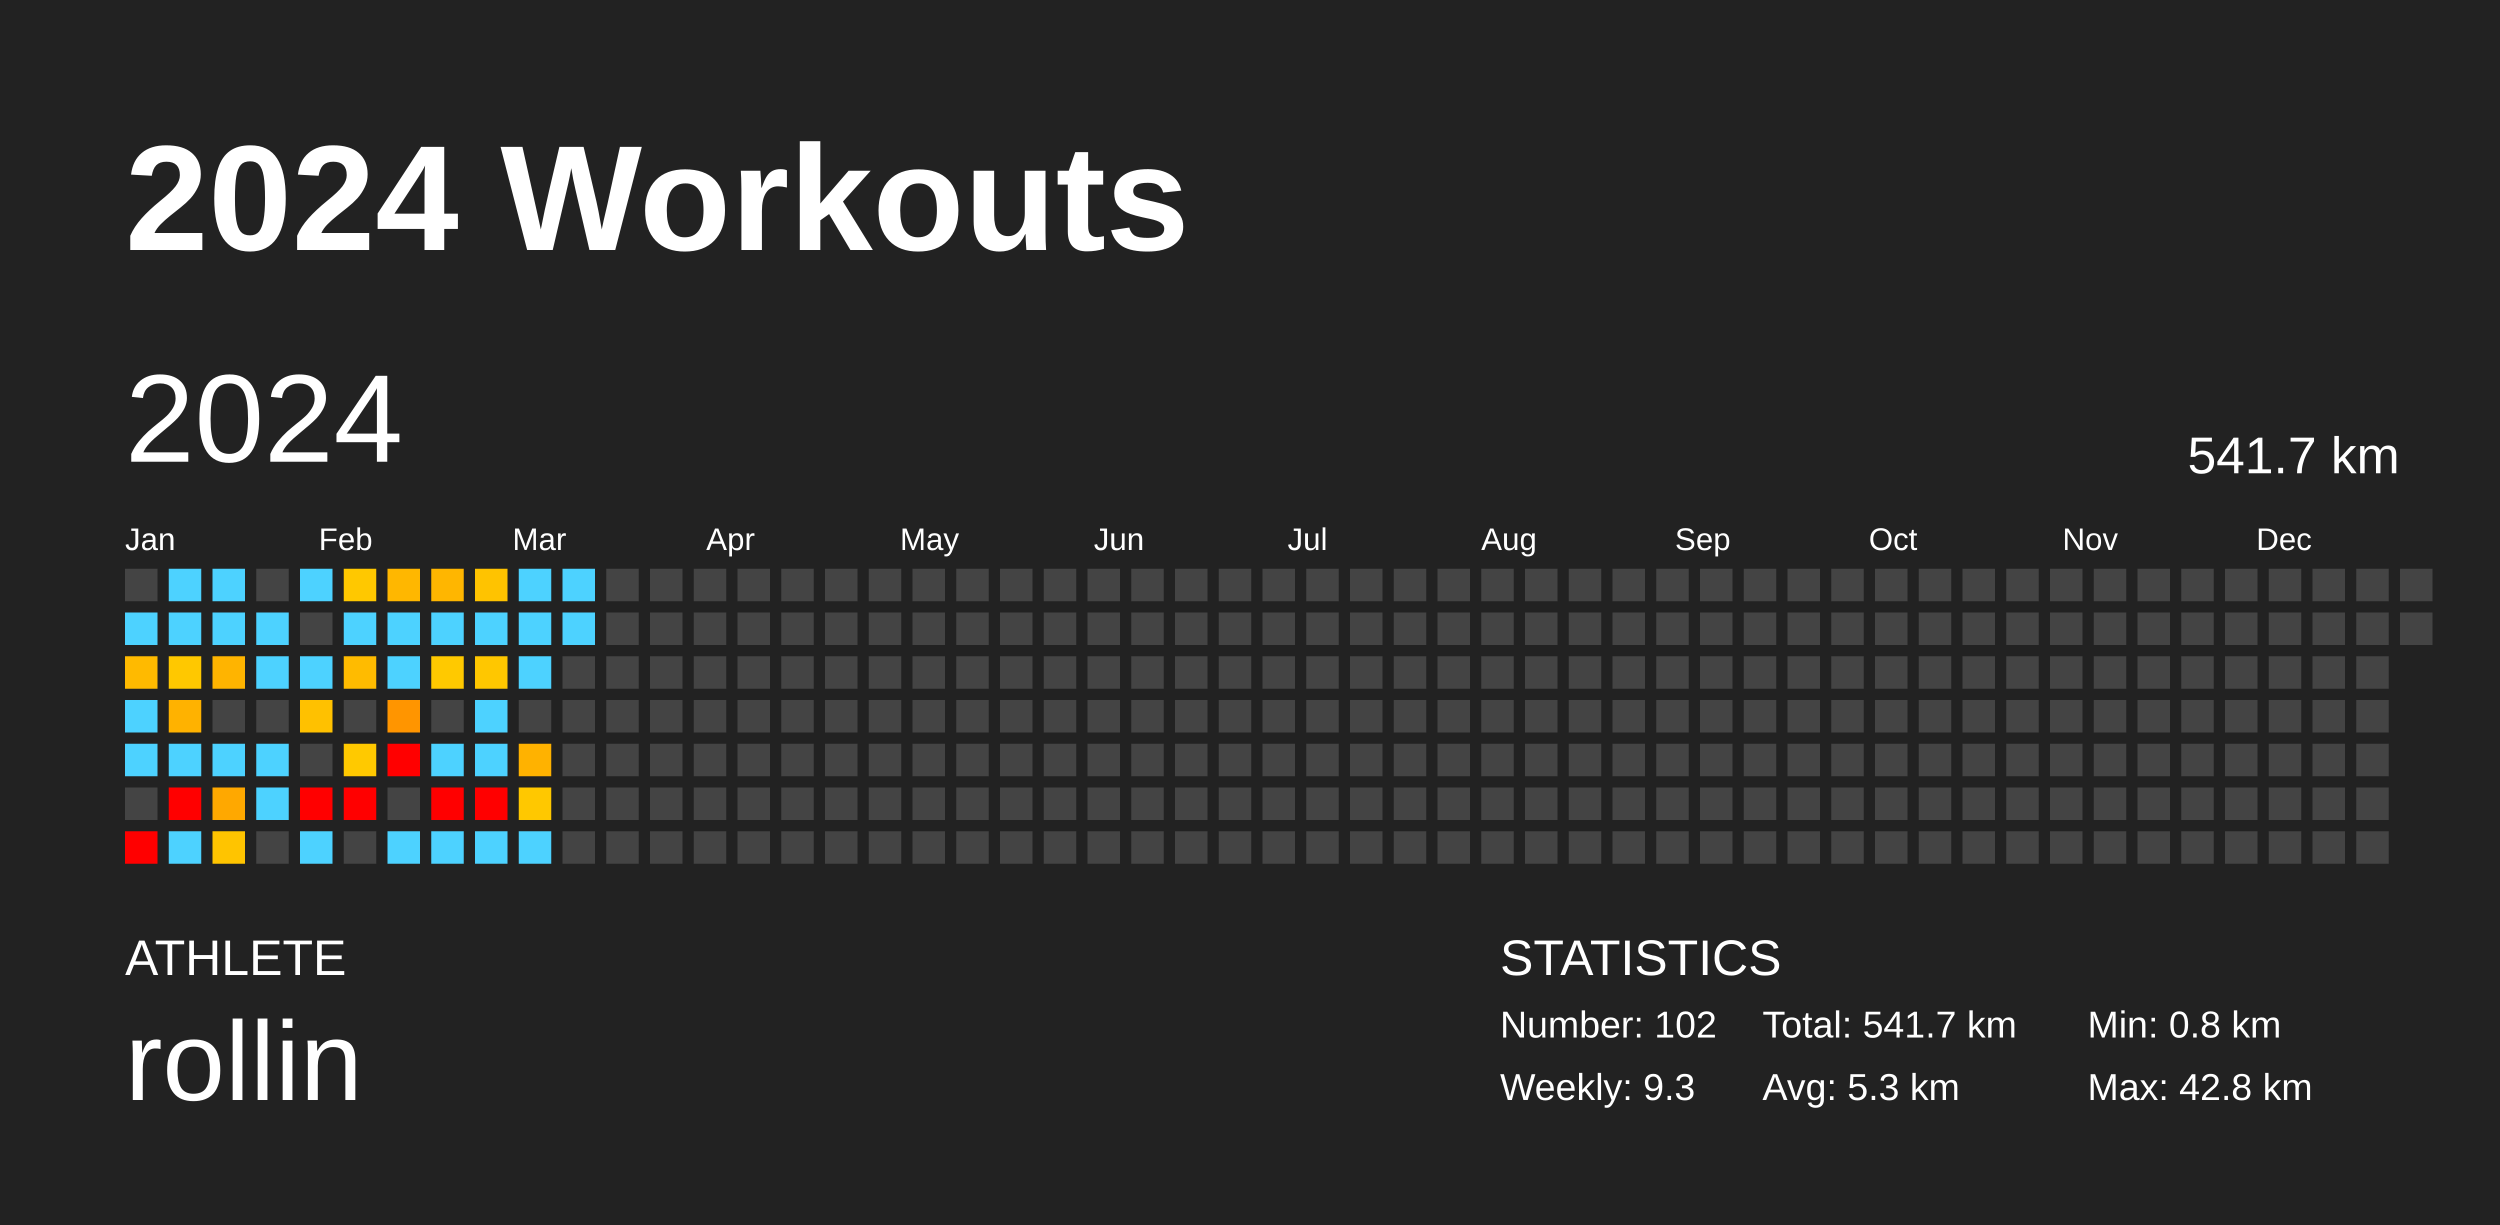
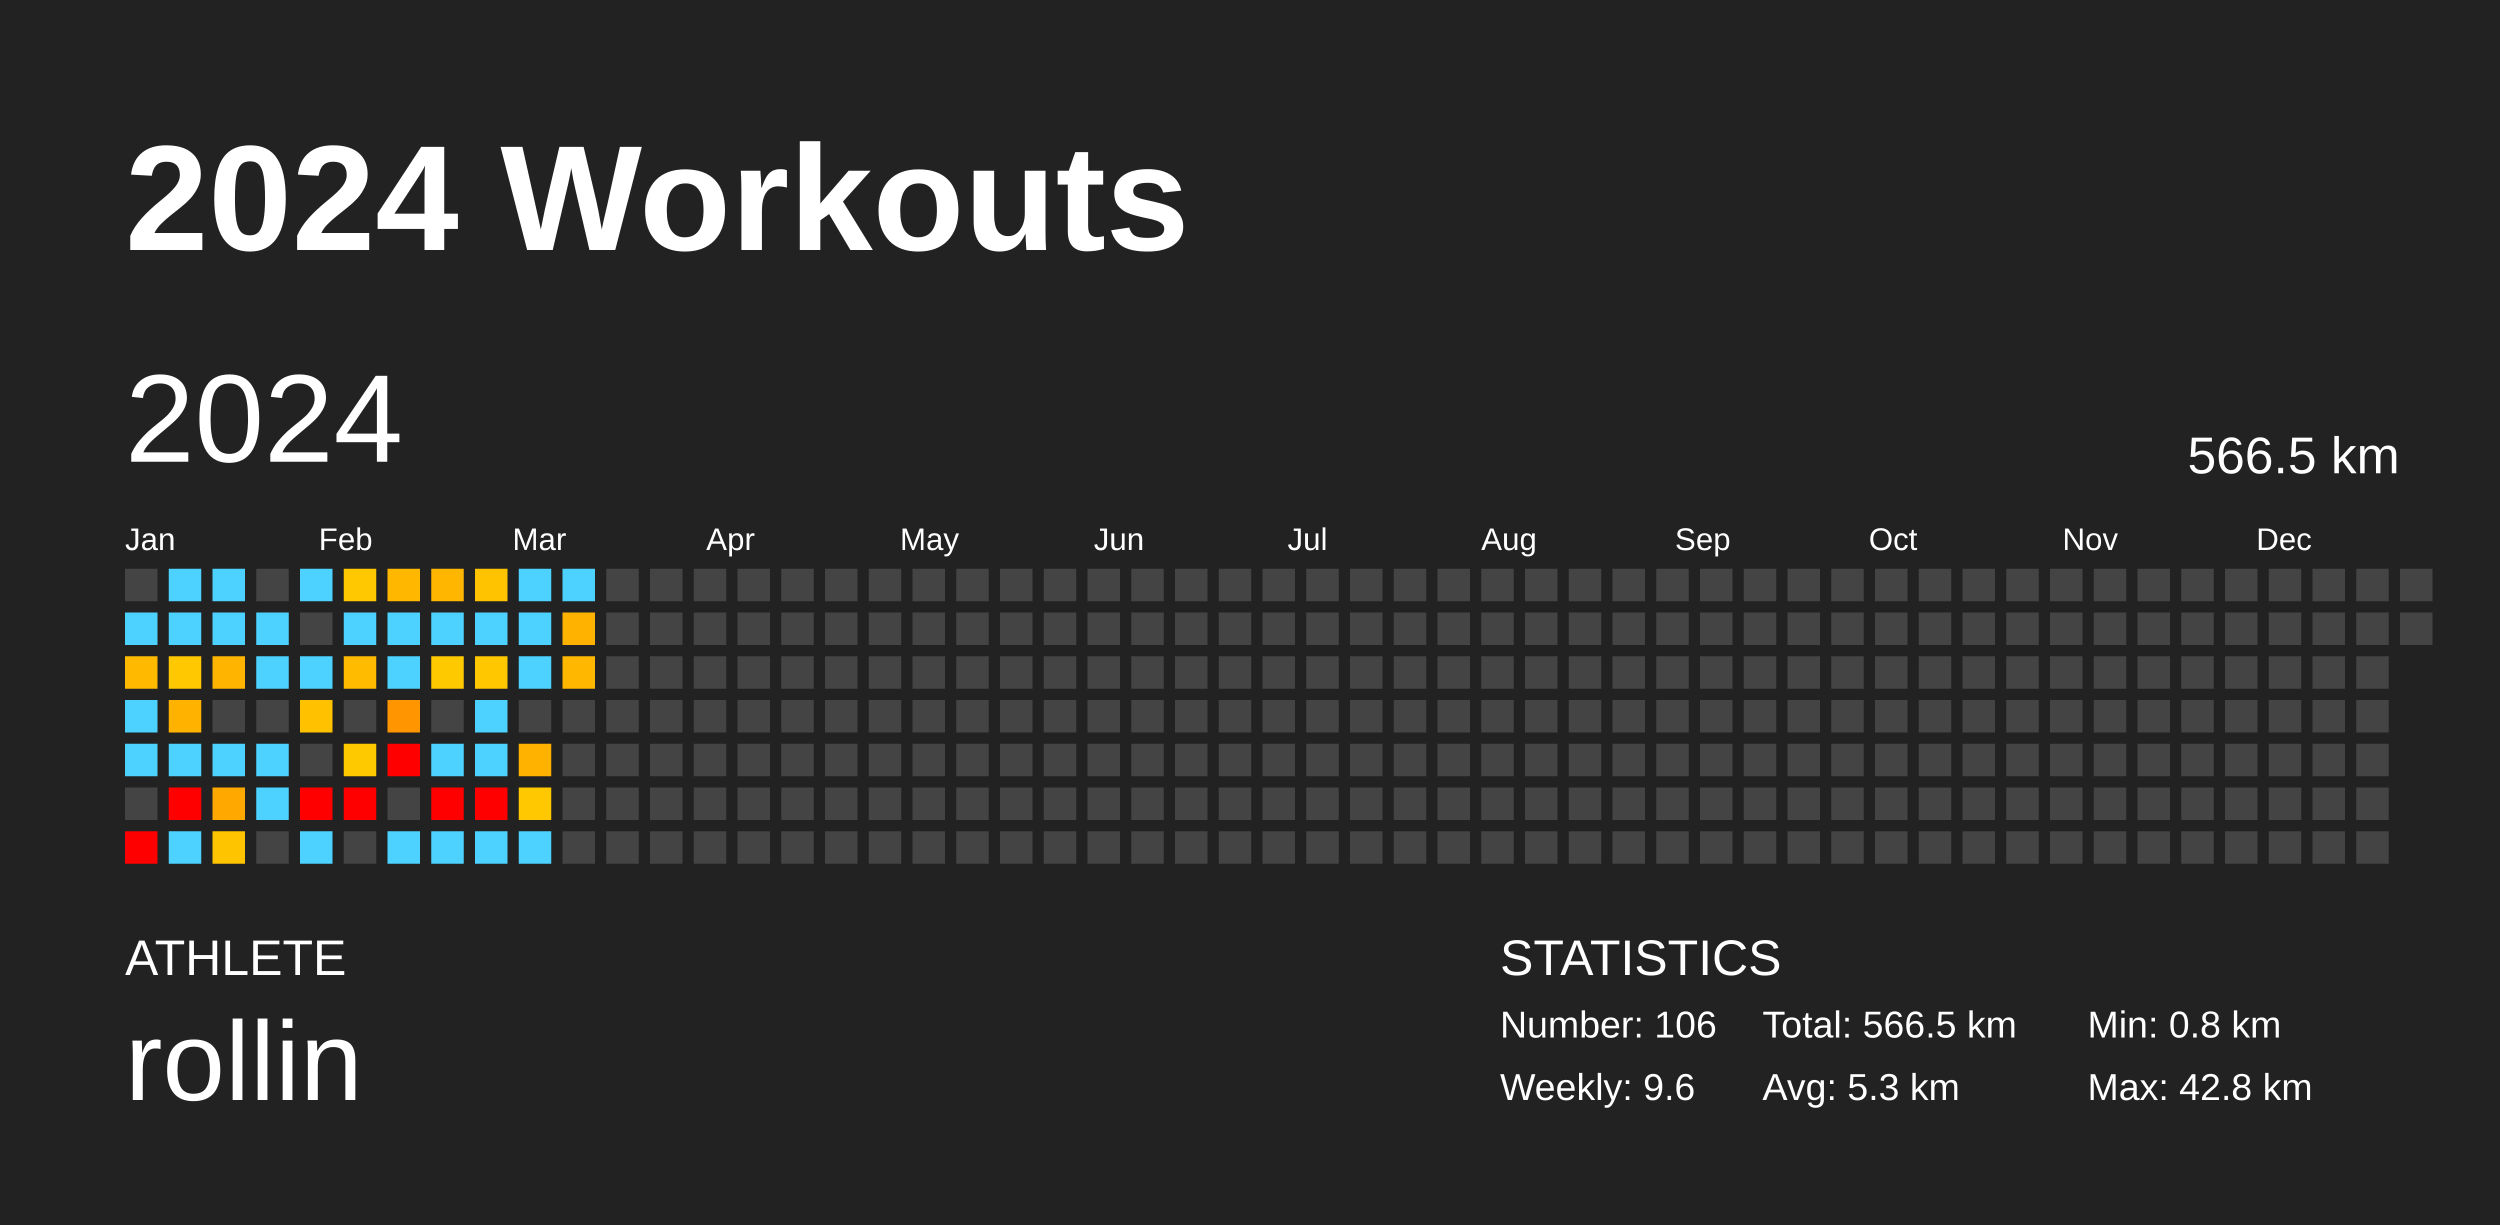
<svg xmlns="http://www.w3.org/2000/svg" baseProfile="full" height="98mm" version="1.1" viewBox="0,0,200,98" width="200mm">
  <defs />
  <rect fill="#222222" height="98" width="200" x="0" y="0" />
  <text fill="#FFFFFF" style="font-size:12px; font-family:Arial; font-weight:bold;" x="10" y="20">2024 Workouts</text>
  <text fill="#FFFFFF" style="font-size:4px; font-family:Arial" x="10" y="78">ATHLETE</text>
  <text fill="#FFFFFF" style="font-size:9px; font-family:Arial" x="10" y="88">rollin</text>
  <text fill="#FFFFFF" style="font-size:4px; font-family:Arial" x="120" y="78">STATISTICS</text>
-   <text fill="#FFFFFF" style="font-size:3px; font-family:Arial" x="120" y="83">Number: 102</text>
-   <text fill="#FFFFFF" style="font-size:3px; font-family:Arial" x="120" y="88">Weekly: 9.3</text>
-   <text fill="#FFFFFF" style="font-size:3px; font-family:Arial" x="141" y="83">Total: 541.7 km</text>
+   <text fill="#FFFFFF" style="font-size:3px; font-family:Arial" x="120" y="83">Number: 106</text>
+   <text fill="#FFFFFF" style="font-size:3px; font-family:Arial" x="120" y="88">Weekly: 9.6</text>
+   <text fill="#FFFFFF" style="font-size:3px; font-family:Arial" x="141" y="83">Total: 566.5 km</text>
  <text fill="#FFFFFF" style="font-size:3px; font-family:Arial" x="141" y="88">Avg: 5.3 km</text>
  <text fill="#FFFFFF" style="font-size:3px; font-family:Arial" x="167" y="83">Min: 0.8 km</text>
  <text fill="#FFFFFF" style="font-size:3px; font-family:Arial" x="167" y="88">Max: 42.8 km</text>
  <text dominant-baseline="hanging" fill="#FFFFFF" style="font-size:10.0px; font-family:Arial;" x="10" y="30">2024</text>
-   <text dominant-baseline="hanging" fill="#FFFFFF" style="font-size:4.125px; font-family:Arial;" x="175" y="35">541.7 km</text>
+   <text dominant-baseline="hanging" fill="#FFFFFF" style="font-size:4.125px; font-family:Arial;" x="175" y="35">566.5 km</text>
  <text fill="#FFFFFF" style="font-size:2.5px; font-family:Arial" x="10.0" y="44">Jan</text>
  <text fill="#FFFFFF" style="font-size:2.5px; font-family:Arial" x="25.5" y="44">Feb</text>
  <text fill="#FFFFFF" style="font-size:2.5px; font-family:Arial" x="41.0" y="44">Mar</text>
  <text fill="#FFFFFF" style="font-size:2.5px; font-family:Arial" x="56.5" y="44">Apr</text>
  <text fill="#FFFFFF" style="font-size:2.5px; font-family:Arial" x="72.0" y="44">May</text>
  <text fill="#FFFFFF" style="font-size:2.5px; font-family:Arial" x="87.5" y="44">Jun</text>
  <text fill="#FFFFFF" style="font-size:2.5px; font-family:Arial" x="103.0" y="44">Jul</text>
  <text fill="#FFFFFF" style="font-size:2.5px; font-family:Arial" x="118.5" y="44">Aug</text>
  <text fill="#FFFFFF" style="font-size:2.5px; font-family:Arial" x="134.0" y="44">Sep</text>
  <text fill="#FFFFFF" style="font-size:2.5px; font-family:Arial" x="149.5" y="44">Oct</text>
  <text fill="#FFFFFF" style="font-size:2.5px; font-family:Arial" x="165.0" y="44">Nov</text>
  <text fill="#FFFFFF" style="font-size:2.5px; font-family:Arial" x="180.5" y="44">Dec</text>
  <rect fill="#444444" height="2.6" width="2.6" x="10.0" y="45.5" />
  <rect fill="#4dd2ff" height="2.6" width="2.6" x="10.0" y="49.0" />
  <rect fill="#ffba00" height="2.6" width="2.6" x="10.0" y="52.5" />
  <rect fill="#4dd2ff" height="2.6" width="2.6" x="10.0" y="56.0" />
  <rect fill="#4dd2ff" height="2.6" width="2.6" x="10.0" y="59.5" />
  <rect fill="#444444" height="2.6" width="2.6" x="10.0" y="63.0" />
  <rect fill="red" height="2.6" width="2.6" x="10.0" y="66.5" />
  <rect fill="#4dd2ff" height="2.6" width="2.6" x="13.5" y="45.5" />
  <rect fill="#4dd2ff" height="2.6" width="2.6" x="13.5" y="49.0" />
  <rect fill="#ffc800" height="2.6" width="2.6" x="13.5" y="52.5" />
  <rect fill="#ffb200" height="2.6" width="2.6" x="13.5" y="56.0" />
  <rect fill="#4dd2ff" height="2.6" width="2.6" x="13.5" y="59.5" />
  <rect fill="red" height="2.6" width="2.6" x="13.5" y="63.0" />
  <rect fill="#4dd2ff" height="2.6" width="2.6" x="13.5" y="66.5" />
  <rect fill="#4dd2ff" height="2.6" width="2.6" x="17.0" y="45.5" />
  <rect fill="#4dd2ff" height="2.6" width="2.6" x="17.0" y="49.0" />
  <rect fill="#ffb400" height="2.6" width="2.6" x="17.0" y="52.5" />
  <rect fill="#444444" height="2.6" width="2.6" x="17.0" y="56.0" />
  <rect fill="#4dd2ff" height="2.6" width="2.6" x="17.0" y="59.5" />
  <rect fill="#ffa800" height="2.6" width="2.6" x="17.0" y="63.0" />
  <rect fill="#ffc400" height="2.6" width="2.6" x="17.0" y="66.5" />
  <rect fill="#444444" height="2.6" width="2.6" x="20.5" y="45.5" />
  <rect fill="#4dd2ff" height="2.6" width="2.6" x="20.5" y="49.0" />
  <rect fill="#4dd2ff" height="2.6" width="2.6" x="20.5" y="52.5" />
  <rect fill="#444444" height="2.6" width="2.6" x="20.5" y="56.0" />
  <rect fill="#4dd2ff" height="2.6" width="2.6" x="20.5" y="59.5" />
  <rect fill="#4dd2ff" height="2.6" width="2.6" x="20.5" y="63.0" />
  <rect fill="#444444" height="2.6" width="2.6" x="20.5" y="66.5" />
  <rect fill="#4dd2ff" height="2.6" width="2.6" x="24.0" y="45.5" />
  <rect fill="#444444" height="2.6" width="2.6" x="24.0" y="49.0" />
  <rect fill="#4dd2ff" height="2.6" width="2.6" x="24.0" y="52.5" />
  <rect fill="#ffc100" height="2.6" width="2.6" x="24.0" y="56.0" />
  <rect fill="#444444" height="2.6" width="2.6" x="24.0" y="59.5" />
  <rect fill="red" height="2.6" width="2.6" x="24.0" y="63.0" />
  <rect fill="#4dd2ff" height="2.6" width="2.6" x="24.0" y="66.5" />
  <rect fill="#ffc800" height="2.6" width="2.6" x="27.5" y="45.5" />
  <rect fill="#4dd2ff" height="2.6" width="2.6" x="27.5" y="49.0" />
  <rect fill="#ffbb00" height="2.6" width="2.6" x="27.5" y="52.5" />
  <rect fill="#444444" height="2.6" width="2.6" x="27.5" y="56.0" />
  <rect fill="#ffc900" height="2.6" width="2.6" x="27.5" y="59.5" />
  <rect fill="red" height="2.6" width="2.6" x="27.5" y="63.0" />
  <rect fill="#444444" height="2.6" width="2.6" x="27.5" y="66.5" />
  <rect fill="#ffb700" height="2.6" width="2.6" x="31.0" y="45.5" />
  <rect fill="#4dd2ff" height="2.6" width="2.6" x="31.0" y="49.0" />
  <rect fill="#4dd2ff" height="2.6" width="2.6" x="31.0" y="52.5" />
  <rect fill="#ff9500" height="2.6" width="2.6" x="31.0" y="56.0" />
  <rect fill="red" height="2.6" width="2.6" x="31.0" y="59.5" />
  <rect fill="#444444" height="2.6" width="2.6" x="31.0" y="63.0" />
  <rect fill="#4dd2ff" height="2.6" width="2.6" x="31.0" y="66.5" />
  <rect fill="#ffb600" height="2.6" width="2.6" x="34.5" y="45.5" />
  <rect fill="#4dd2ff" height="2.6" width="2.6" x="34.5" y="49.0" />
  <rect fill="#ffc900" height="2.6" width="2.6" x="34.5" y="52.5" />
  <rect fill="#444444" height="2.6" width="2.6" x="34.5" y="56.0" />
  <rect fill="#4dd2ff" height="2.6" width="2.6" x="34.5" y="59.5" />
  <rect fill="red" height="2.6" width="2.6" x="34.5" y="63.0" />
  <rect fill="#4dd2ff" height="2.6" width="2.6" x="34.5" y="66.5" />
  <rect fill="#ffc300" height="2.6" width="2.6" x="38.0" y="45.5" />
  <rect fill="#4dd2ff" height="2.6" width="2.6" x="38.0" y="49.0" />
  <rect fill="#ffc700" height="2.6" width="2.6" x="38.0" y="52.5" />
  <rect fill="#4dd2ff" height="2.6" width="2.6" x="38.0" y="56.0" />
  <rect fill="#4dd2ff" height="2.6" width="2.6" x="38.0" y="59.5" />
  <rect fill="red" height="2.6" width="2.6" x="38.0" y="63.0" />
  <rect fill="#4dd2ff" height="2.6" width="2.6" x="38.0" y="66.5" />
  <rect fill="#4dd2ff" height="2.6" width="2.6" x="41.5" y="45.5" />
  <rect fill="#4dd2ff" height="2.6" width="2.6" x="41.5" y="49.0" />
  <rect fill="#4dd2ff" height="2.6" width="2.6" x="41.5" y="52.5" />
  <rect fill="#444444" height="2.6" width="2.6" x="41.5" y="56.0" />
  <rect fill="#ffb200" height="2.6" width="2.6" x="41.5" y="59.5" />
  <rect fill="#ffc800" height="2.6" width="2.6" x="41.5" y="63.0" />
  <rect fill="#4dd2ff" height="2.6" width="2.6" x="41.5" y="66.5" />
  <rect fill="#4dd2ff" height="2.6" width="2.6" x="45.0" y="45.5" />
-   <rect fill="#4dd2ff" height="2.6" width="2.6" x="45.0" y="49.0" />
-   <rect fill="#444444" height="2.6" width="2.6" x="45.0" y="52.5" />
+   <rect fill="#ffb300" height="2.6" width="2.6" x="45.0" y="49.0" />
+   <rect fill="#ffb700" height="2.6" width="2.6" x="45.0" y="52.5" />
  <rect fill="#444444" height="2.6" width="2.6" x="45.0" y="56.0" />
  <rect fill="#444444" height="2.6" width="2.6" x="45.0" y="59.5" />
  <rect fill="#444444" height="2.6" width="2.6" x="45.0" y="63.0" />
  <rect fill="#444444" height="2.6" width="2.6" x="45.0" y="66.5" />
  <rect fill="#444444" height="2.6" width="2.6" x="48.5" y="45.5" />
  <rect fill="#444444" height="2.6" width="2.6" x="48.5" y="49.0" />
  <rect fill="#444444" height="2.6" width="2.6" x="48.5" y="52.5" />
  <rect fill="#444444" height="2.6" width="2.6" x="48.5" y="56.0" />
  <rect fill="#444444" height="2.6" width="2.6" x="48.5" y="59.5" />
  <rect fill="#444444" height="2.6" width="2.6" x="48.5" y="63.0" />
  <rect fill="#444444" height="2.6" width="2.6" x="48.5" y="66.5" />
  <rect fill="#444444" height="2.6" width="2.6" x="52.0" y="45.5" />
  <rect fill="#444444" height="2.6" width="2.6" x="52.0" y="49.0" />
  <rect fill="#444444" height="2.6" width="2.6" x="52.0" y="52.5" />
  <rect fill="#444444" height="2.6" width="2.6" x="52.0" y="56.0" />
  <rect fill="#444444" height="2.6" width="2.6" x="52.0" y="59.5" />
  <rect fill="#444444" height="2.6" width="2.6" x="52.0" y="63.0" />
  <rect fill="#444444" height="2.6" width="2.6" x="52.0" y="66.5" />
  <rect fill="#444444" height="2.6" width="2.6" x="55.5" y="45.5" />
  <rect fill="#444444" height="2.6" width="2.6" x="55.5" y="49.0" />
  <rect fill="#444444" height="2.6" width="2.6" x="55.5" y="52.5" />
  <rect fill="#444444" height="2.6" width="2.6" x="55.5" y="56.0" />
  <rect fill="#444444" height="2.6" width="2.6" x="55.5" y="59.5" />
  <rect fill="#444444" height="2.6" width="2.6" x="55.5" y="63.0" />
  <rect fill="#444444" height="2.6" width="2.6" x="55.5" y="66.5" />
  <rect fill="#444444" height="2.6" width="2.6" x="59.0" y="45.5" />
  <rect fill="#444444" height="2.6" width="2.6" x="59.0" y="49.0" />
  <rect fill="#444444" height="2.6" width="2.6" x="59.0" y="52.5" />
  <rect fill="#444444" height="2.6" width="2.6" x="59.0" y="56.0" />
  <rect fill="#444444" height="2.6" width="2.6" x="59.0" y="59.5" />
  <rect fill="#444444" height="2.6" width="2.6" x="59.0" y="63.0" />
  <rect fill="#444444" height="2.6" width="2.6" x="59.0" y="66.5" />
  <rect fill="#444444" height="2.6" width="2.6" x="62.5" y="45.5" />
  <rect fill="#444444" height="2.6" width="2.6" x="62.5" y="49.0" />
  <rect fill="#444444" height="2.6" width="2.6" x="62.5" y="52.5" />
  <rect fill="#444444" height="2.6" width="2.6" x="62.5" y="56.0" />
  <rect fill="#444444" height="2.6" width="2.6" x="62.5" y="59.5" />
  <rect fill="#444444" height="2.6" width="2.6" x="62.5" y="63.0" />
  <rect fill="#444444" height="2.6" width="2.6" x="62.5" y="66.5" />
  <rect fill="#444444" height="2.6" width="2.6" x="66.0" y="45.5" />
  <rect fill="#444444" height="2.6" width="2.6" x="66.0" y="49.0" />
  <rect fill="#444444" height="2.6" width="2.6" x="66.0" y="52.5" />
  <rect fill="#444444" height="2.6" width="2.6" x="66.0" y="56.0" />
  <rect fill="#444444" height="2.6" width="2.6" x="66.0" y="59.5" />
  <rect fill="#444444" height="2.6" width="2.6" x="66.0" y="63.0" />
  <rect fill="#444444" height="2.6" width="2.6" x="66.0" y="66.5" />
  <rect fill="#444444" height="2.6" width="2.6" x="69.5" y="45.5" />
  <rect fill="#444444" height="2.6" width="2.6" x="69.5" y="49.0" />
  <rect fill="#444444" height="2.6" width="2.6" x="69.5" y="52.5" />
  <rect fill="#444444" height="2.6" width="2.6" x="69.5" y="56.0" />
  <rect fill="#444444" height="2.6" width="2.6" x="69.5" y="59.5" />
  <rect fill="#444444" height="2.6" width="2.6" x="69.5" y="63.0" />
  <rect fill="#444444" height="2.6" width="2.6" x="69.5" y="66.5" />
  <rect fill="#444444" height="2.6" width="2.6" x="73.0" y="45.5" />
  <rect fill="#444444" height="2.6" width="2.6" x="73.0" y="49.0" />
  <rect fill="#444444" height="2.6" width="2.6" x="73.0" y="52.5" />
  <rect fill="#444444" height="2.6" width="2.6" x="73.0" y="56.0" />
  <rect fill="#444444" height="2.6" width="2.6" x="73.0" y="59.5" />
  <rect fill="#444444" height="2.6" width="2.6" x="73.0" y="63.0" />
  <rect fill="#444444" height="2.6" width="2.6" x="73.0" y="66.5" />
  <rect fill="#444444" height="2.6" width="2.6" x="76.5" y="45.5" />
  <rect fill="#444444" height="2.6" width="2.6" x="76.5" y="49.0" />
  <rect fill="#444444" height="2.6" width="2.6" x="76.5" y="52.5" />
  <rect fill="#444444" height="2.6" width="2.6" x="76.5" y="56.0" />
  <rect fill="#444444" height="2.6" width="2.6" x="76.5" y="59.5" />
  <rect fill="#444444" height="2.6" width="2.6" x="76.5" y="63.0" />
  <rect fill="#444444" height="2.6" width="2.6" x="76.5" y="66.5" />
  <rect fill="#444444" height="2.6" width="2.6" x="80.0" y="45.5" />
  <rect fill="#444444" height="2.6" width="2.6" x="80.0" y="49.0" />
  <rect fill="#444444" height="2.6" width="2.6" x="80.0" y="52.5" />
  <rect fill="#444444" height="2.6" width="2.6" x="80.0" y="56.0" />
  <rect fill="#444444" height="2.6" width="2.6" x="80.0" y="59.5" />
  <rect fill="#444444" height="2.6" width="2.6" x="80.0" y="63.0" />
  <rect fill="#444444" height="2.6" width="2.6" x="80.0" y="66.5" />
  <rect fill="#444444" height="2.6" width="2.6" x="83.5" y="45.5" />
  <rect fill="#444444" height="2.6" width="2.6" x="83.5" y="49.0" />
  <rect fill="#444444" height="2.6" width="2.6" x="83.5" y="52.5" />
  <rect fill="#444444" height="2.6" width="2.6" x="83.5" y="56.0" />
  <rect fill="#444444" height="2.6" width="2.6" x="83.5" y="59.5" />
  <rect fill="#444444" height="2.6" width="2.6" x="83.5" y="63.0" />
  <rect fill="#444444" height="2.6" width="2.6" x="83.5" y="66.5" />
  <rect fill="#444444" height="2.6" width="2.6" x="87.0" y="45.5" />
  <rect fill="#444444" height="2.6" width="2.6" x="87.0" y="49.0" />
  <rect fill="#444444" height="2.6" width="2.6" x="87.0" y="52.5" />
  <rect fill="#444444" height="2.6" width="2.6" x="87.0" y="56.0" />
  <rect fill="#444444" height="2.6" width="2.6" x="87.0" y="59.5" />
  <rect fill="#444444" height="2.6" width="2.6" x="87.0" y="63.0" />
  <rect fill="#444444" height="2.6" width="2.6" x="87.0" y="66.5" />
  <rect fill="#444444" height="2.6" width="2.6" x="90.5" y="45.5" />
  <rect fill="#444444" height="2.6" width="2.6" x="90.5" y="49.0" />
  <rect fill="#444444" height="2.6" width="2.6" x="90.5" y="52.5" />
  <rect fill="#444444" height="2.6" width="2.6" x="90.5" y="56.0" />
  <rect fill="#444444" height="2.6" width="2.6" x="90.5" y="59.5" />
  <rect fill="#444444" height="2.6" width="2.6" x="90.5" y="63.0" />
  <rect fill="#444444" height="2.6" width="2.6" x="90.5" y="66.5" />
  <rect fill="#444444" height="2.6" width="2.6" x="94.0" y="45.5" />
  <rect fill="#444444" height="2.6" width="2.6" x="94.0" y="49.0" />
  <rect fill="#444444" height="2.6" width="2.6" x="94.0" y="52.5" />
  <rect fill="#444444" height="2.6" width="2.6" x="94.0" y="56.0" />
  <rect fill="#444444" height="2.6" width="2.6" x="94.0" y="59.5" />
  <rect fill="#444444" height="2.6" width="2.6" x="94.0" y="63.0" />
  <rect fill="#444444" height="2.6" width="2.6" x="94.0" y="66.5" />
  <rect fill="#444444" height="2.6" width="2.6" x="97.5" y="45.5" />
  <rect fill="#444444" height="2.6" width="2.6" x="97.5" y="49.0" />
  <rect fill="#444444" height="2.6" width="2.6" x="97.5" y="52.5" />
  <rect fill="#444444" height="2.6" width="2.6" x="97.5" y="56.0" />
  <rect fill="#444444" height="2.6" width="2.6" x="97.5" y="59.5" />
  <rect fill="#444444" height="2.6" width="2.6" x="97.5" y="63.0" />
  <rect fill="#444444" height="2.6" width="2.6" x="97.5" y="66.5" />
  <rect fill="#444444" height="2.6" width="2.6" x="101.0" y="45.5" />
  <rect fill="#444444" height="2.6" width="2.6" x="101.0" y="49.0" />
  <rect fill="#444444" height="2.6" width="2.6" x="101.0" y="52.5" />
  <rect fill="#444444" height="2.6" width="2.6" x="101.0" y="56.0" />
  <rect fill="#444444" height="2.6" width="2.6" x="101.0" y="59.5" />
  <rect fill="#444444" height="2.6" width="2.6" x="101.0" y="63.0" />
  <rect fill="#444444" height="2.6" width="2.6" x="101.0" y="66.5" />
  <rect fill="#444444" height="2.6" width="2.6" x="104.5" y="45.5" />
  <rect fill="#444444" height="2.6" width="2.6" x="104.5" y="49.0" />
  <rect fill="#444444" height="2.6" width="2.6" x="104.5" y="52.5" />
  <rect fill="#444444" height="2.6" width="2.6" x="104.5" y="56.0" />
  <rect fill="#444444" height="2.6" width="2.6" x="104.5" y="59.5" />
  <rect fill="#444444" height="2.6" width="2.6" x="104.5" y="63.0" />
  <rect fill="#444444" height="2.6" width="2.6" x="104.5" y="66.5" />
  <rect fill="#444444" height="2.6" width="2.6" x="108.0" y="45.5" />
  <rect fill="#444444" height="2.6" width="2.6" x="108.0" y="49.0" />
  <rect fill="#444444" height="2.6" width="2.6" x="108.0" y="52.5" />
  <rect fill="#444444" height="2.6" width="2.6" x="108.0" y="56.0" />
  <rect fill="#444444" height="2.6" width="2.6" x="108.0" y="59.5" />
  <rect fill="#444444" height="2.6" width="2.6" x="108.0" y="63.0" />
  <rect fill="#444444" height="2.6" width="2.6" x="108.0" y="66.5" />
  <rect fill="#444444" height="2.6" width="2.6" x="111.5" y="45.5" />
  <rect fill="#444444" height="2.6" width="2.6" x="111.5" y="49.0" />
  <rect fill="#444444" height="2.6" width="2.6" x="111.5" y="52.5" />
  <rect fill="#444444" height="2.6" width="2.6" x="111.5" y="56.0" />
  <rect fill="#444444" height="2.6" width="2.6" x="111.5" y="59.5" />
  <rect fill="#444444" height="2.6" width="2.6" x="111.5" y="63.0" />
  <rect fill="#444444" height="2.6" width="2.6" x="111.5" y="66.5" />
  <rect fill="#444444" height="2.6" width="2.6" x="115.0" y="45.5" />
  <rect fill="#444444" height="2.6" width="2.6" x="115.0" y="49.0" />
  <rect fill="#444444" height="2.6" width="2.6" x="115.0" y="52.5" />
  <rect fill="#444444" height="2.6" width="2.6" x="115.0" y="56.0" />
  <rect fill="#444444" height="2.6" width="2.6" x="115.0" y="59.5" />
  <rect fill="#444444" height="2.6" width="2.6" x="115.0" y="63.0" />
  <rect fill="#444444" height="2.6" width="2.6" x="115.0" y="66.5" />
  <rect fill="#444444" height="2.6" width="2.6" x="118.5" y="45.5" />
  <rect fill="#444444" height="2.6" width="2.6" x="118.5" y="49.0" />
  <rect fill="#444444" height="2.6" width="2.6" x="118.5" y="52.5" />
  <rect fill="#444444" height="2.6" width="2.6" x="118.5" y="56.0" />
  <rect fill="#444444" height="2.6" width="2.6" x="118.5" y="59.5" />
  <rect fill="#444444" height="2.6" width="2.6" x="118.5" y="63.0" />
  <rect fill="#444444" height="2.6" width="2.6" x="118.5" y="66.5" />
  <rect fill="#444444" height="2.6" width="2.6" x="122.0" y="45.5" />
  <rect fill="#444444" height="2.6" width="2.6" x="122.0" y="49.0" />
  <rect fill="#444444" height="2.6" width="2.6" x="122.0" y="52.5" />
  <rect fill="#444444" height="2.6" width="2.6" x="122.0" y="56.0" />
  <rect fill="#444444" height="2.6" width="2.6" x="122.0" y="59.5" />
  <rect fill="#444444" height="2.6" width="2.6" x="122.0" y="63.0" />
  <rect fill="#444444" height="2.6" width="2.6" x="122.0" y="66.5" />
  <rect fill="#444444" height="2.6" width="2.6" x="125.5" y="45.5" />
  <rect fill="#444444" height="2.6" width="2.6" x="125.5" y="49.0" />
  <rect fill="#444444" height="2.6" width="2.6" x="125.5" y="52.5" />
  <rect fill="#444444" height="2.6" width="2.6" x="125.5" y="56.0" />
  <rect fill="#444444" height="2.6" width="2.6" x="125.5" y="59.5" />
  <rect fill="#444444" height="2.6" width="2.6" x="125.5" y="63.0" />
  <rect fill="#444444" height="2.6" width="2.6" x="125.5" y="66.5" />
  <rect fill="#444444" height="2.6" width="2.6" x="129.0" y="45.5" />
  <rect fill="#444444" height="2.6" width="2.6" x="129.0" y="49.0" />
  <rect fill="#444444" height="2.6" width="2.6" x="129.0" y="52.5" />
  <rect fill="#444444" height="2.6" width="2.6" x="129.0" y="56.0" />
  <rect fill="#444444" height="2.6" width="2.6" x="129.0" y="59.5" />
  <rect fill="#444444" height="2.6" width="2.6" x="129.0" y="63.0" />
  <rect fill="#444444" height="2.6" width="2.6" x="129.0" y="66.5" />
  <rect fill="#444444" height="2.6" width="2.6" x="132.5" y="45.5" />
  <rect fill="#444444" height="2.6" width="2.6" x="132.5" y="49.0" />
  <rect fill="#444444" height="2.6" width="2.6" x="132.5" y="52.5" />
  <rect fill="#444444" height="2.6" width="2.6" x="132.5" y="56.0" />
  <rect fill="#444444" height="2.6" width="2.6" x="132.5" y="59.5" />
  <rect fill="#444444" height="2.6" width="2.6" x="132.5" y="63.0" />
  <rect fill="#444444" height="2.6" width="2.6" x="132.5" y="66.5" />
  <rect fill="#444444" height="2.6" width="2.6" x="136.0" y="45.5" />
  <rect fill="#444444" height="2.6" width="2.6" x="136.0" y="49.0" />
  <rect fill="#444444" height="2.6" width="2.6" x="136.0" y="52.5" />
  <rect fill="#444444" height="2.6" width="2.6" x="136.0" y="56.0" />
  <rect fill="#444444" height="2.6" width="2.6" x="136.0" y="59.5" />
  <rect fill="#444444" height="2.6" width="2.6" x="136.0" y="63.0" />
  <rect fill="#444444" height="2.6" width="2.6" x="136.0" y="66.5" />
  <rect fill="#444444" height="2.6" width="2.6" x="139.5" y="45.5" />
  <rect fill="#444444" height="2.6" width="2.6" x="139.5" y="49.0" />
  <rect fill="#444444" height="2.6" width="2.6" x="139.5" y="52.5" />
  <rect fill="#444444" height="2.6" width="2.6" x="139.5" y="56.0" />
  <rect fill="#444444" height="2.6" width="2.6" x="139.5" y="59.5" />
  <rect fill="#444444" height="2.6" width="2.6" x="139.5" y="63.0" />
  <rect fill="#444444" height="2.6" width="2.6" x="139.5" y="66.5" />
  <rect fill="#444444" height="2.6" width="2.6" x="143.0" y="45.5" />
  <rect fill="#444444" height="2.6" width="2.6" x="143.0" y="49.0" />
  <rect fill="#444444" height="2.6" width="2.6" x="143.0" y="52.5" />
  <rect fill="#444444" height="2.6" width="2.6" x="143.0" y="56.0" />
  <rect fill="#444444" height="2.6" width="2.6" x="143.0" y="59.5" />
  <rect fill="#444444" height="2.6" width="2.6" x="143.0" y="63.0" />
  <rect fill="#444444" height="2.6" width="2.6" x="143.0" y="66.5" />
  <rect fill="#444444" height="2.6" width="2.6" x="146.5" y="45.5" />
  <rect fill="#444444" height="2.6" width="2.6" x="146.5" y="49.0" />
  <rect fill="#444444" height="2.6" width="2.6" x="146.5" y="52.5" />
  <rect fill="#444444" height="2.6" width="2.6" x="146.5" y="56.0" />
  <rect fill="#444444" height="2.6" width="2.6" x="146.5" y="59.5" />
  <rect fill="#444444" height="2.6" width="2.6" x="146.5" y="63.0" />
  <rect fill="#444444" height="2.6" width="2.6" x="146.5" y="66.5" />
  <rect fill="#444444" height="2.6" width="2.6" x="150.0" y="45.5" />
  <rect fill="#444444" height="2.6" width="2.6" x="150.0" y="49.0" />
  <rect fill="#444444" height="2.6" width="2.6" x="150.0" y="52.5" />
  <rect fill="#444444" height="2.6" width="2.6" x="150.0" y="56.0" />
  <rect fill="#444444" height="2.6" width="2.6" x="150.0" y="59.5" />
  <rect fill="#444444" height="2.6" width="2.6" x="150.0" y="63.0" />
  <rect fill="#444444" height="2.6" width="2.6" x="150.0" y="66.5" />
  <rect fill="#444444" height="2.6" width="2.6" x="153.5" y="45.5" />
  <rect fill="#444444" height="2.6" width="2.6" x="153.5" y="49.0" />
  <rect fill="#444444" height="2.6" width="2.6" x="153.5" y="52.5" />
  <rect fill="#444444" height="2.6" width="2.6" x="153.5" y="56.0" />
  <rect fill="#444444" height="2.6" width="2.6" x="153.5" y="59.5" />
  <rect fill="#444444" height="2.6" width="2.6" x="153.5" y="63.0" />
  <rect fill="#444444" height="2.6" width="2.6" x="153.5" y="66.5" />
  <rect fill="#444444" height="2.6" width="2.6" x="157.0" y="45.5" />
  <rect fill="#444444" height="2.6" width="2.6" x="157.0" y="49.0" />
  <rect fill="#444444" height="2.6" width="2.6" x="157.0" y="52.5" />
  <rect fill="#444444" height="2.6" width="2.6" x="157.0" y="56.0" />
  <rect fill="#444444" height="2.6" width="2.6" x="157.0" y="59.5" />
  <rect fill="#444444" height="2.6" width="2.6" x="157.0" y="63.0" />
  <rect fill="#444444" height="2.6" width="2.6" x="157.0" y="66.5" />
  <rect fill="#444444" height="2.6" width="2.6" x="160.5" y="45.5" />
  <rect fill="#444444" height="2.6" width="2.6" x="160.5" y="49.0" />
  <rect fill="#444444" height="2.6" width="2.6" x="160.5" y="52.5" />
  <rect fill="#444444" height="2.6" width="2.6" x="160.5" y="56.0" />
  <rect fill="#444444" height="2.6" width="2.6" x="160.5" y="59.5" />
  <rect fill="#444444" height="2.6" width="2.6" x="160.5" y="63.0" />
  <rect fill="#444444" height="2.6" width="2.6" x="160.5" y="66.5" />
  <rect fill="#444444" height="2.6" width="2.6" x="164.0" y="45.5" />
  <rect fill="#444444" height="2.6" width="2.6" x="164.0" y="49.0" />
  <rect fill="#444444" height="2.6" width="2.6" x="164.0" y="52.5" />
  <rect fill="#444444" height="2.6" width="2.6" x="164.0" y="56.0" />
  <rect fill="#444444" height="2.6" width="2.6" x="164.0" y="59.5" />
  <rect fill="#444444" height="2.6" width="2.6" x="164.0" y="63.0" />
  <rect fill="#444444" height="2.6" width="2.6" x="164.0" y="66.5" />
  <rect fill="#444444" height="2.6" width="2.6" x="167.5" y="45.5" />
  <rect fill="#444444" height="2.6" width="2.6" x="167.5" y="49.0" />
  <rect fill="#444444" height="2.6" width="2.6" x="167.5" y="52.5" />
  <rect fill="#444444" height="2.6" width="2.6" x="167.5" y="56.0" />
  <rect fill="#444444" height="2.6" width="2.6" x="167.5" y="59.5" />
  <rect fill="#444444" height="2.6" width="2.6" x="167.5" y="63.0" />
  <rect fill="#444444" height="2.6" width="2.6" x="167.5" y="66.5" />
  <rect fill="#444444" height="2.6" width="2.6" x="171.0" y="45.5" />
  <rect fill="#444444" height="2.6" width="2.6" x="171.0" y="49.0" />
  <rect fill="#444444" height="2.6" width="2.6" x="171.0" y="52.5" />
  <rect fill="#444444" height="2.6" width="2.6" x="171.0" y="56.0" />
  <rect fill="#444444" height="2.6" width="2.6" x="171.0" y="59.5" />
  <rect fill="#444444" height="2.6" width="2.6" x="171.0" y="63.0" />
  <rect fill="#444444" height="2.6" width="2.6" x="171.0" y="66.5" />
  <rect fill="#444444" height="2.6" width="2.6" x="174.5" y="45.5" />
  <rect fill="#444444" height="2.6" width="2.6" x="174.5" y="49.0" />
  <rect fill="#444444" height="2.6" width="2.6" x="174.5" y="52.5" />
  <rect fill="#444444" height="2.6" width="2.6" x="174.5" y="56.0" />
  <rect fill="#444444" height="2.6" width="2.6" x="174.5" y="59.5" />
  <rect fill="#444444" height="2.6" width="2.6" x="174.5" y="63.0" />
  <rect fill="#444444" height="2.6" width="2.6" x="174.5" y="66.5" />
  <rect fill="#444444" height="2.6" width="2.6" x="178.0" y="45.5" />
  <rect fill="#444444" height="2.6" width="2.6" x="178.0" y="49.0" />
  <rect fill="#444444" height="2.6" width="2.6" x="178.0" y="52.5" />
  <rect fill="#444444" height="2.6" width="2.6" x="178.0" y="56.0" />
  <rect fill="#444444" height="2.6" width="2.6" x="178.0" y="59.5" />
  <rect fill="#444444" height="2.6" width="2.6" x="178.0" y="63.0" />
  <rect fill="#444444" height="2.6" width="2.6" x="178.0" y="66.5" />
  <rect fill="#444444" height="2.6" width="2.6" x="181.5" y="45.5" />
  <rect fill="#444444" height="2.6" width="2.6" x="181.5" y="49.0" />
  <rect fill="#444444" height="2.6" width="2.6" x="181.5" y="52.5" />
  <rect fill="#444444" height="2.6" width="2.6" x="181.5" y="56.0" />
  <rect fill="#444444" height="2.6" width="2.6" x="181.5" y="59.5" />
  <rect fill="#444444" height="2.6" width="2.6" x="181.5" y="63.0" />
  <rect fill="#444444" height="2.6" width="2.6" x="181.5" y="66.5" />
  <rect fill="#444444" height="2.6" width="2.6" x="185.0" y="45.5" />
  <rect fill="#444444" height="2.6" width="2.6" x="185.0" y="49.0" />
  <rect fill="#444444" height="2.6" width="2.6" x="185.0" y="52.5" />
  <rect fill="#444444" height="2.6" width="2.6" x="185.0" y="56.0" />
  <rect fill="#444444" height="2.6" width="2.6" x="185.0" y="59.5" />
  <rect fill="#444444" height="2.6" width="2.6" x="185.0" y="63.0" />
  <rect fill="#444444" height="2.6" width="2.6" x="185.0" y="66.5" />
  <rect fill="#444444" height="2.6" width="2.6" x="188.5" y="45.5" />
  <rect fill="#444444" height="2.6" width="2.6" x="188.5" y="49.0" />
  <rect fill="#444444" height="2.6" width="2.6" x="188.5" y="52.5" />
  <rect fill="#444444" height="2.6" width="2.6" x="188.5" y="56.0" />
  <rect fill="#444444" height="2.6" width="2.6" x="188.5" y="59.5" />
  <rect fill="#444444" height="2.6" width="2.6" x="188.5" y="63.0" />
  <rect fill="#444444" height="2.6" width="2.6" x="188.5" y="66.5" />
  <rect fill="#444444" height="2.6" width="2.6" x="192.0" y="45.5" />
  <rect fill="#444444" height="2.6" width="2.6" x="192.0" y="49.0" />
</svg>
